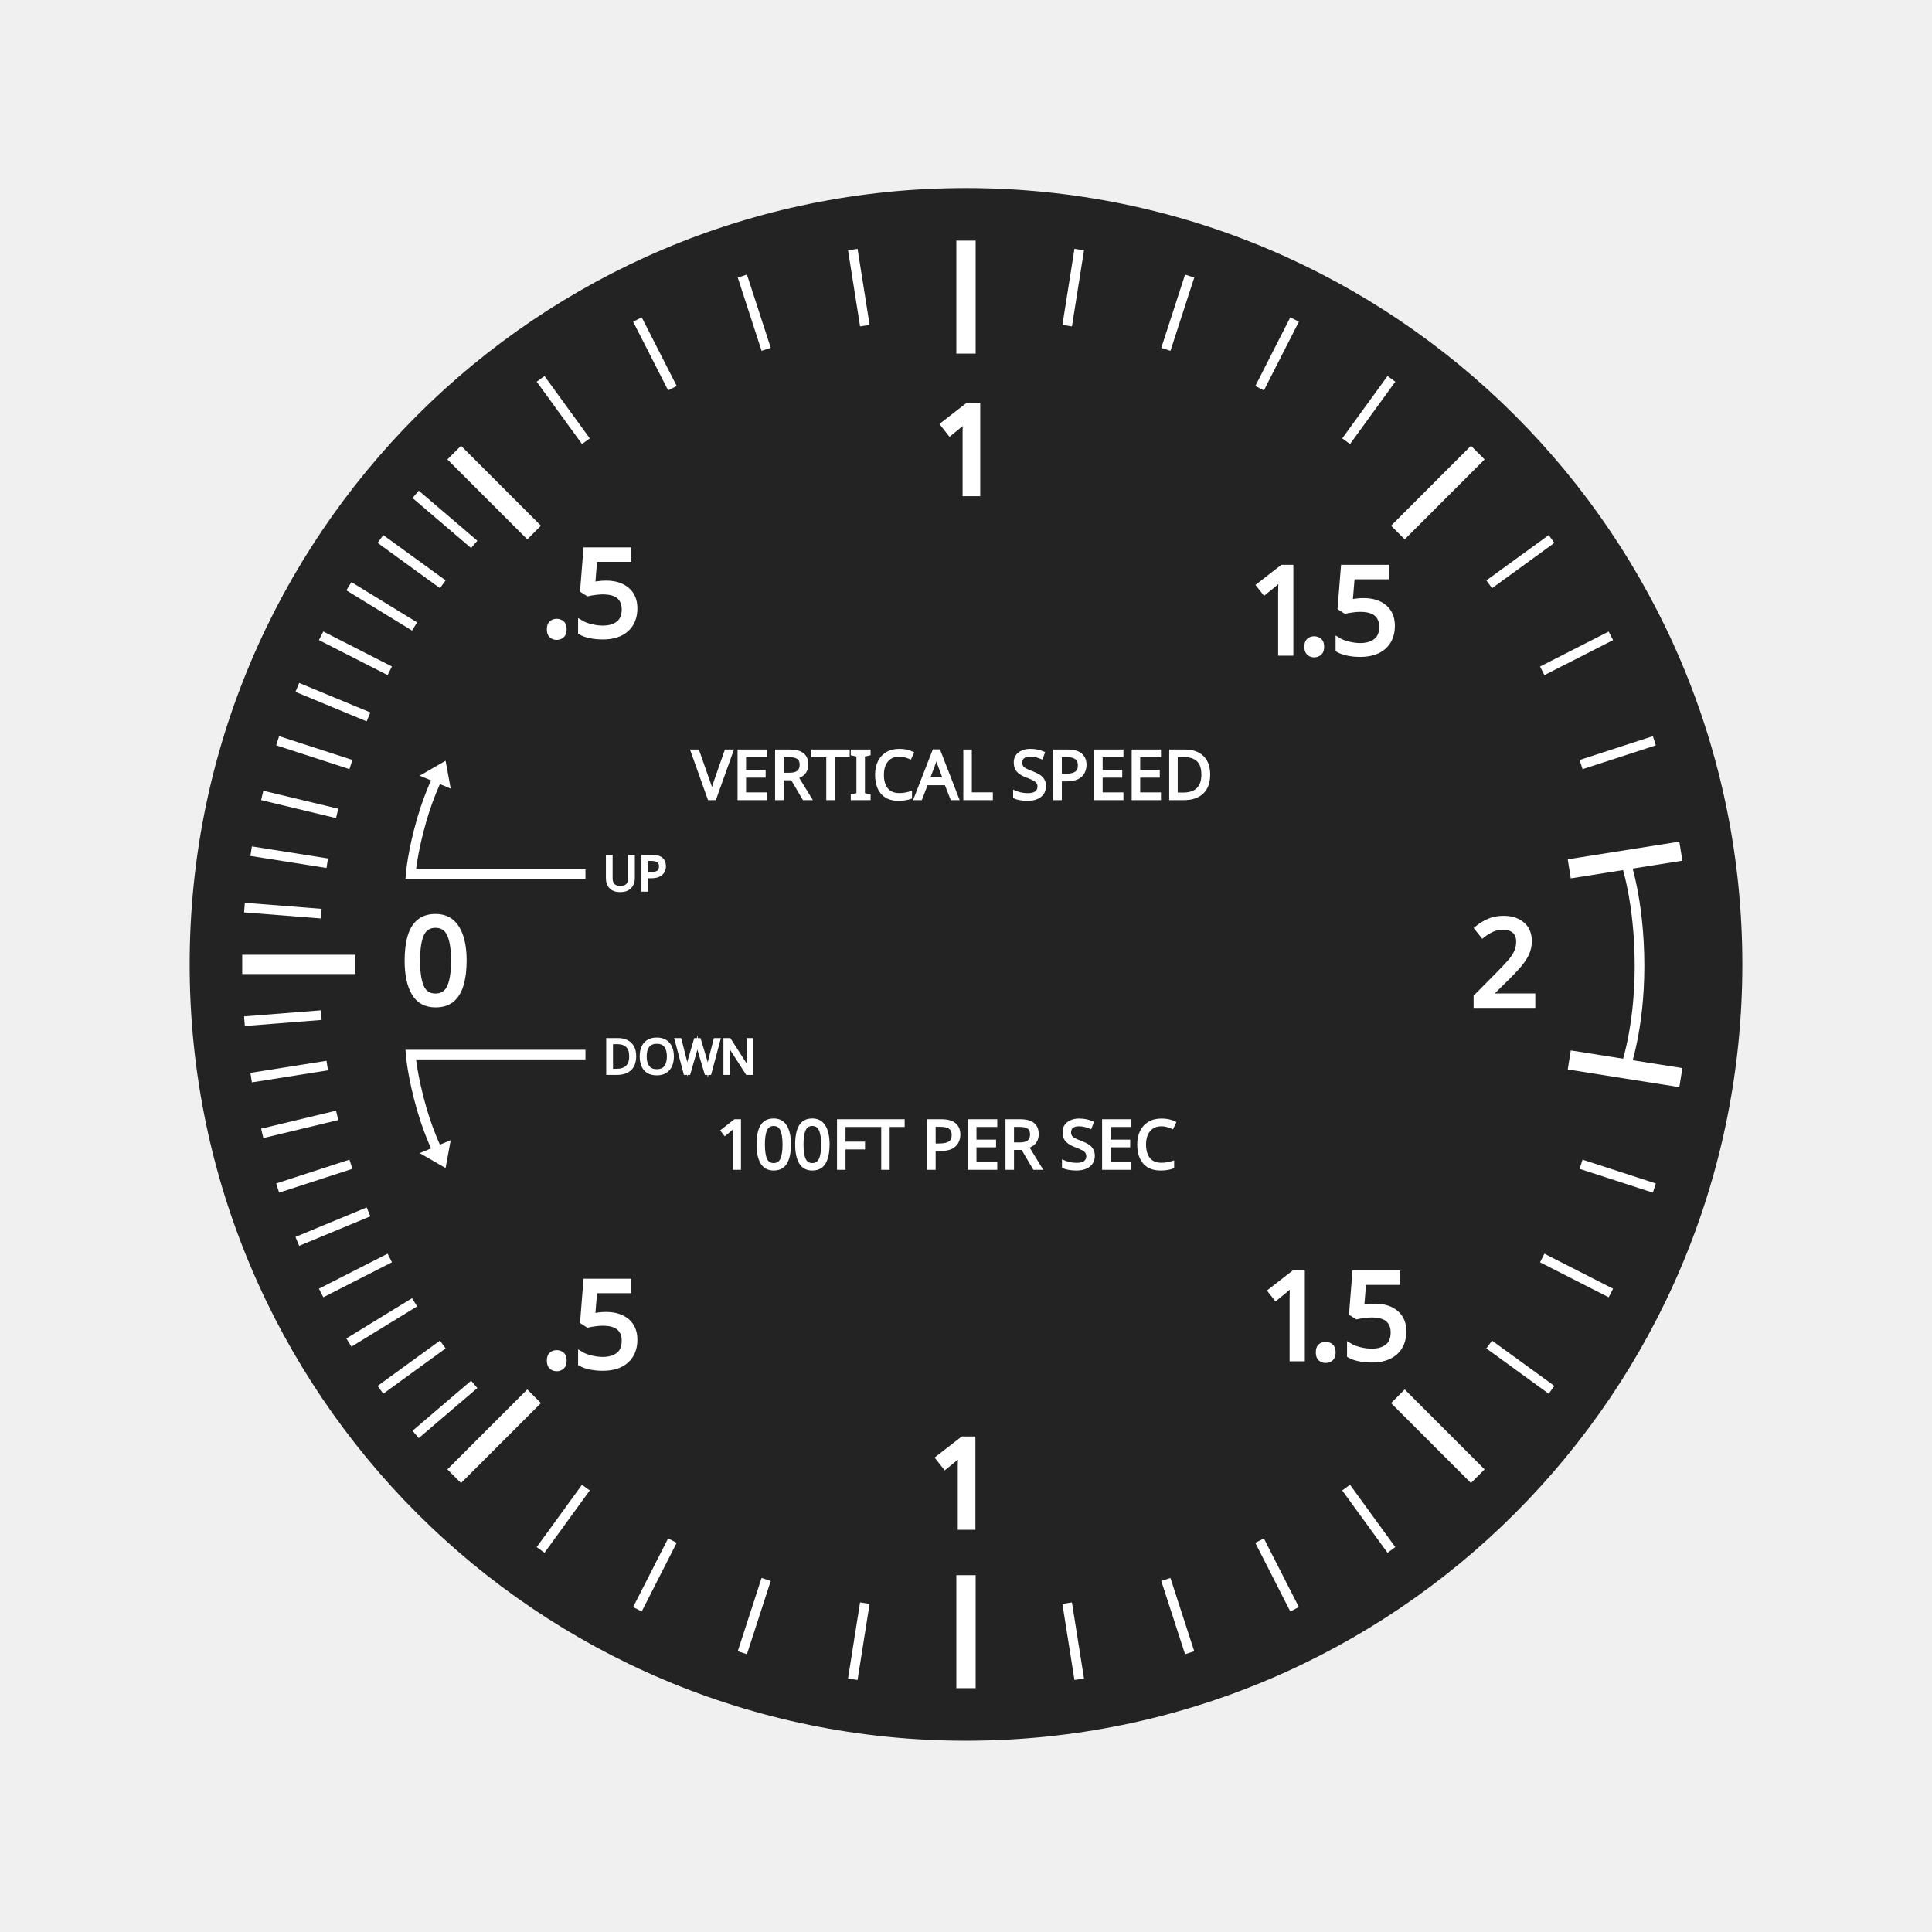
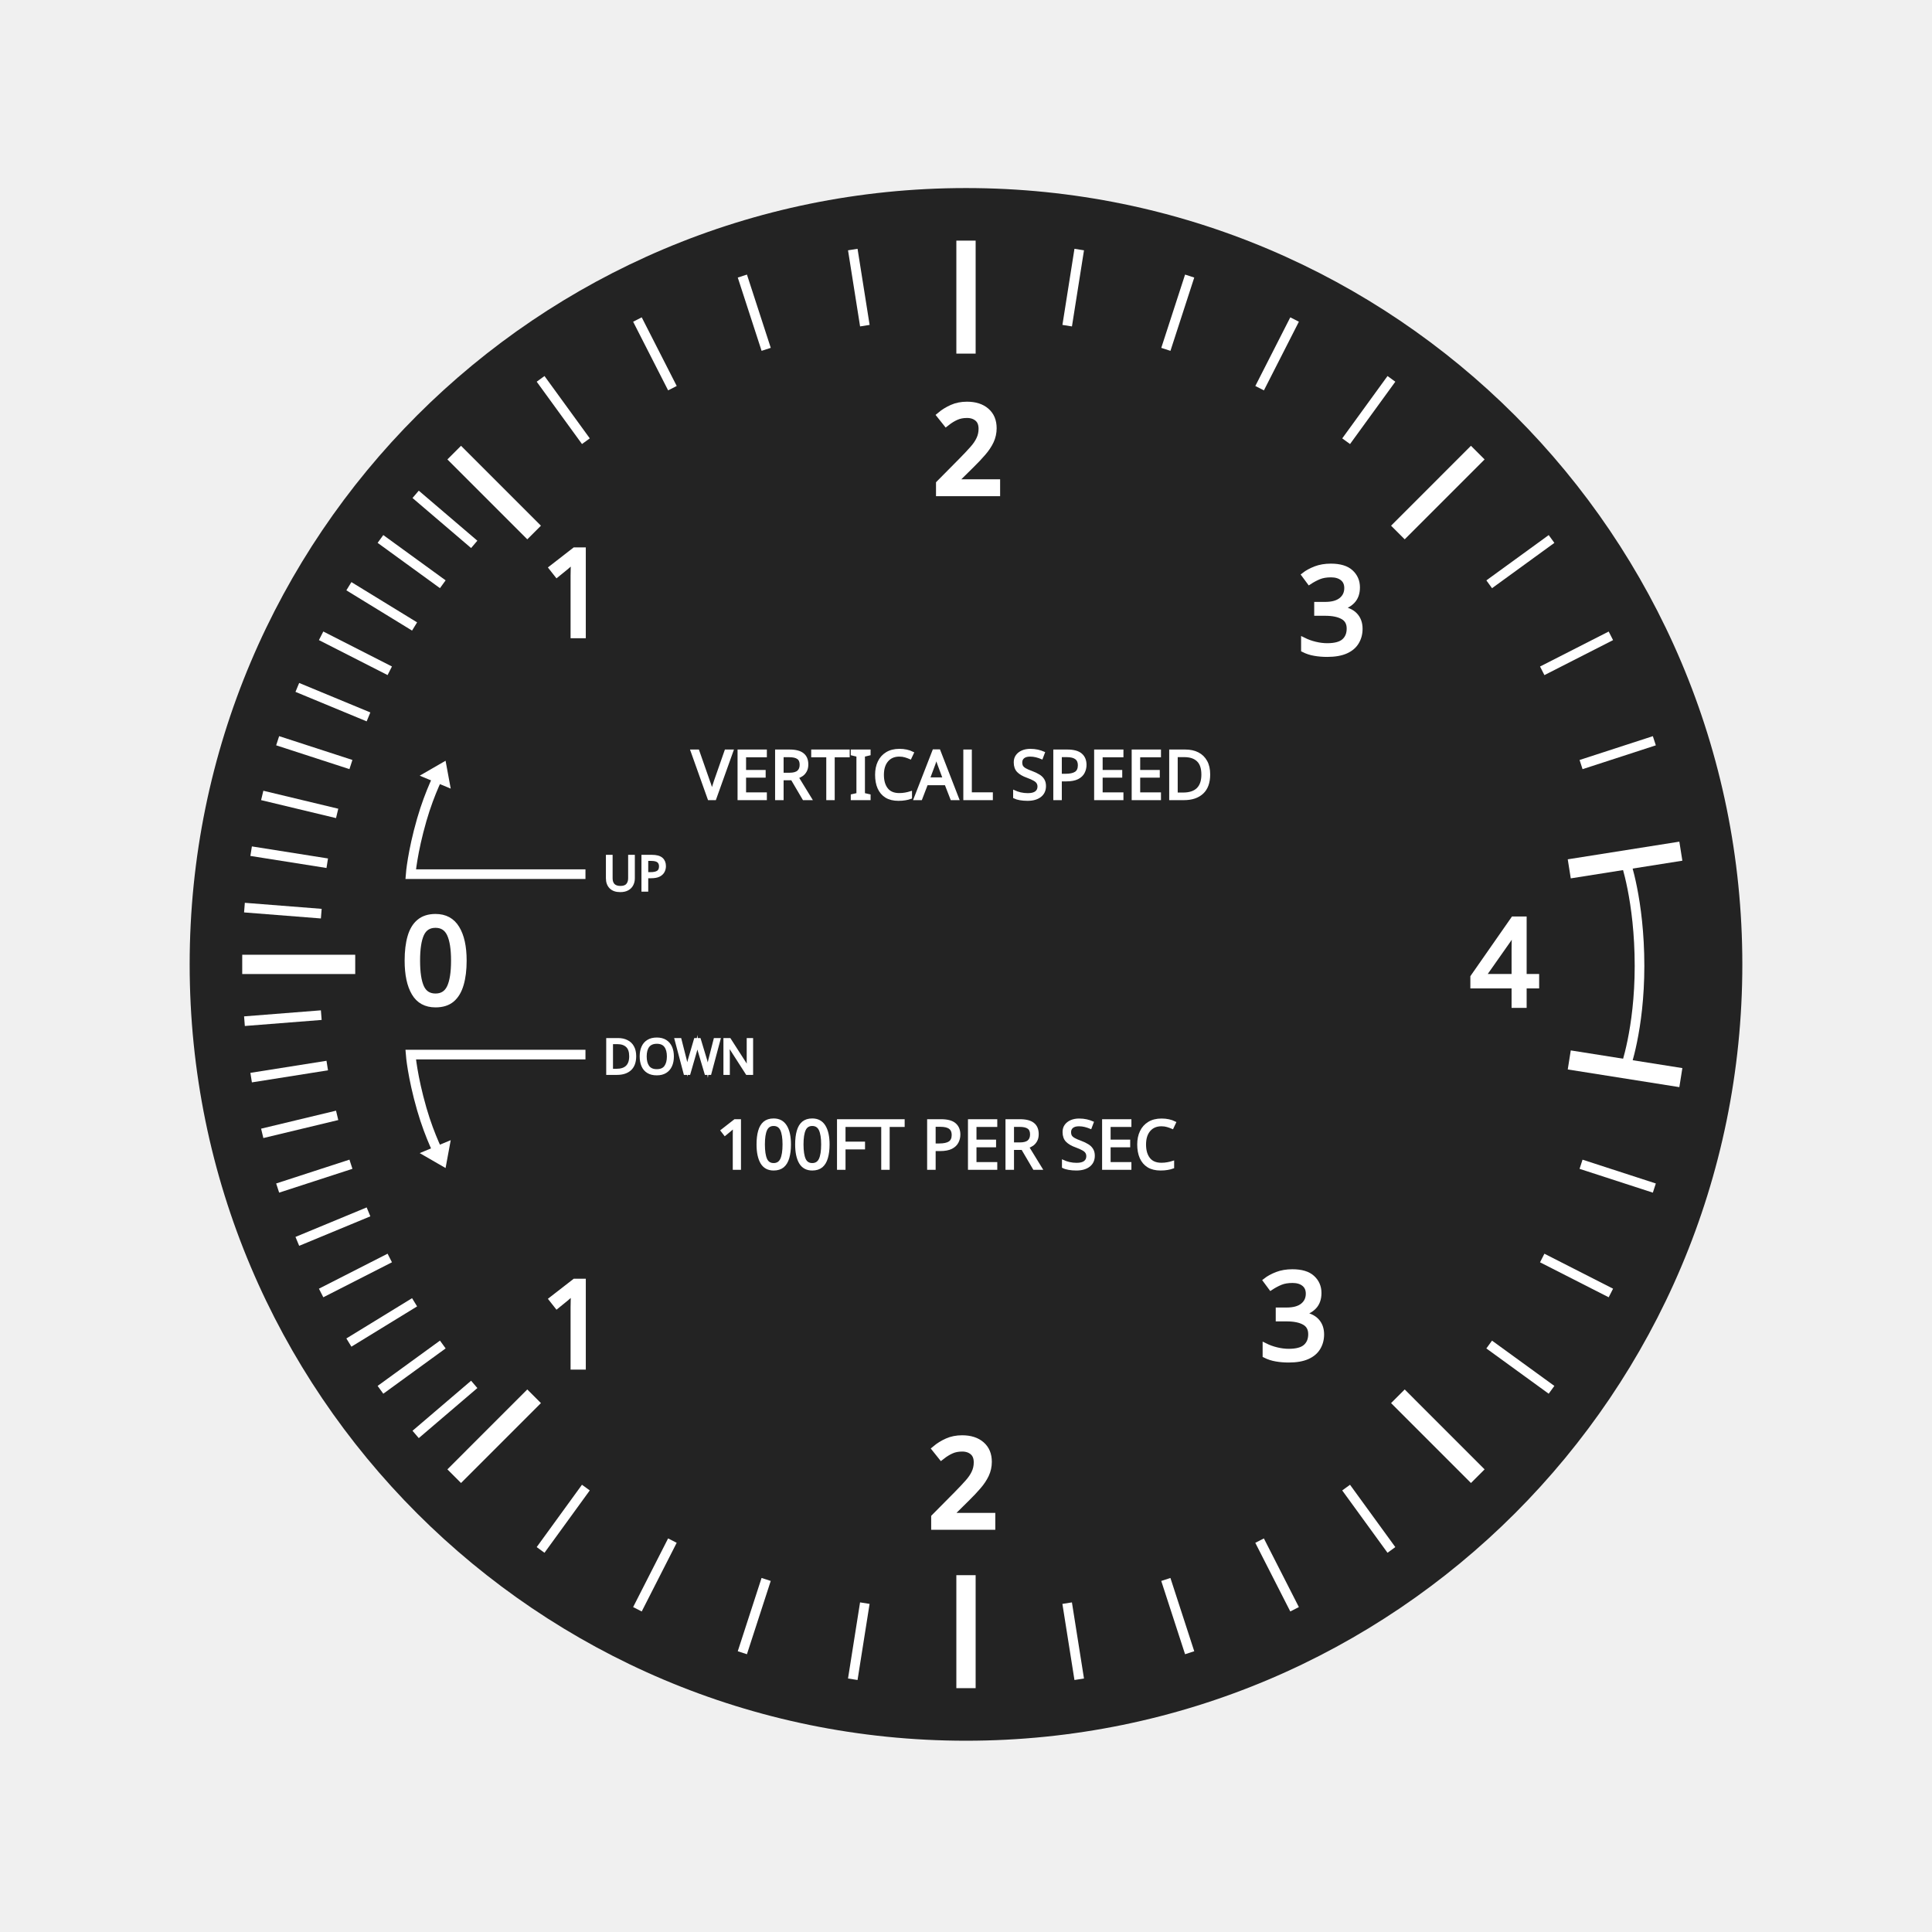
<svg xmlns="http://www.w3.org/2000/svg" version="1.1" id="Layer_2" x="0px" y="0px" width="400.667px" height="400.666px" viewBox="0 0 400.667 400.666" enable-background="new 0 0 400.667 400.666" xml:space="preserve">
  <defs id="defs5697" />
  <filter filterUnits="objectBoundingBox" id="AI_Shadow_1">
    <feGaussianBlur stdDeviation="5" result="blur" in="SourceAlpha" id="feGaussianBlur5535" />
    <feOffset dy="0" dx="0" result="offsetBlurredAlpha" in="blur" id="feOffset5537" />
    <feMerge id="feMerge5543">
      <feMergeNode in="offsetBlurredAlpha" id="feMergeNode5539" />
      <feMergeNode in="SourceGraphic" id="feMergeNode5541" />
    </feMerge>
  </filter>
  <circle cx="200.333" cy="200" r="161" id="circle5546" fill="#232323" />
  <line fill="none" stroke="#FFFFFF" stroke-width="4" stroke-miterlimit="10" x1="50.234" y1="200" x2="73.667" y2="200" id="line5548" />
  <line fill="none" stroke="#FFFFFF" stroke-width="4" stroke-miterlimit="10" x1="94.197" y1="93.864" x2="110.767" y2="110.434" id="line5550" />
  <line fill="none" stroke="#FFFFFF" stroke-width="4" stroke-miterlimit="10" x1="200.333" y1="49.902" x2="200.333" y2="73.334" id="line5552" />
  <line fill="none" stroke="#FFFFFF" stroke-width="4" stroke-miterlimit="10" x1="306.468" y1="93.865" x2="289.9" y2="110.434" id="line5554" />
  <line fill="none" stroke="#FFFFFF" stroke-width="4" stroke-miterlimit="10" x1="348.583" y1="223.481" x2="325.44" y2="219.814" id="line5556" />
  <line fill="none" stroke="#FFFFFF" stroke-width="4" stroke-miterlimit="10" x1="348.583" y1="176.521" x2="325.44" y2="180.185" id="line5558" />
  <line fill="none" stroke="#FFFFFF" stroke-width="4" stroke-miterlimit="10" x1="306.467" y1="306.137" x2="289.9" y2="289.566" id="line5560" />
  <line fill="none" stroke="#FFFFFF" stroke-width="4" stroke-miterlimit="10" x1="200.332" y1="350.1" x2="200.333" y2="326.666" id="line5562" />
  <line fill="none" stroke="#FFFFFF" stroke-width="4" stroke-miterlimit="10" x1="94.196" y1="306.137" x2="110.767" y2="289.566" id="line5564" />
  <line fill="none" stroke="#FFFFFF" stroke-width="2" stroke-miterlimit="10" x1="50.697" y1="188.224" x2="66.627" y2="189.477" id="line5566" />
  <line fill="none" stroke="#FFFFFF" stroke-width="2" stroke-miterlimit="10" x1="52.082" y1="176.52" x2="67.865" y2="179.019" id="line5568" />
  <line fill="none" stroke="#FFFFFF" stroke-width="2" stroke-miterlimit="10" x1="54.381" y1="164.96" x2="69.919" y2="168.689" id="line5570" />
  <line fill="none" stroke="#FFFFFF" stroke-width="2" stroke-miterlimit="10" x1="57.581" y1="153.616" x2="72.777" y2="158.554" id="line5572" />
  <line fill="none" stroke="#FFFFFF" stroke-width="2" stroke-miterlimit="10" x1="61.66" y1="142.559" x2="76.422" y2="148.674" id="line5574" />
  <line fill="none" stroke="#FFFFFF" stroke-width="2" stroke-miterlimit="10" x1="66.594" y1="131.855" x2="80.831" y2="139.11" id="line5576" />
  <line fill="none" stroke="#FFFFFF" stroke-width="2" stroke-miterlimit="10" x1="72.353" y1="121.572" x2="85.977" y2="129.922" id="line5578" />
  <line fill="none" stroke="#FFFFFF" stroke-width="2" stroke-miterlimit="10" x1="78.9" y1="111.772" x2="91.827" y2="121.165" id="line5580" />
  <line fill="none" stroke="#FFFFFF" stroke-width="2" stroke-miterlimit="10" x1="86.197" y1="102.517" x2="98.347" y2="112.895" id="line5582" />
  <line fill="none" stroke="#FFFFFF" stroke-width="2" stroke-miterlimit="10" x1="50.697" y1="211.777" x2="66.627" y2="210.523" id="line5584" />
  <line fill="none" stroke="#FFFFFF" stroke-width="2" stroke-miterlimit="10" x1="52.083" y1="223.481" x2="67.866" y2="220.98" id="line5586" />
  <line fill="none" stroke="#FFFFFF" stroke-width="2" stroke-miterlimit="10" x1="54.382" y1="235.041" x2="69.92" y2="231.309" id="line5588" />
  <line fill="none" stroke="#FFFFFF" stroke-width="2" stroke-miterlimit="10" x1="57.582" y1="246.384" x2="72.779" y2="241.444" id="line5590" />
  <line fill="none" stroke="#FFFFFF" stroke-width="2" stroke-miterlimit="10" x1="61.661" y1="257.441" x2="76.423" y2="251.324" id="line5592" />
  <line fill="none" stroke="#FFFFFF" stroke-width="2" stroke-miterlimit="10" x1="66.595" y1="268.144" x2="80.833" y2="260.887" id="line5594" />
  <line fill="none" stroke="#FFFFFF" stroke-width="2" stroke-miterlimit="10" x1="72.354" y1="278.427" x2="85.978" y2="270.075" id="line5596" />
  <line fill="none" stroke="#FFFFFF" stroke-width="2" stroke-miterlimit="10" x1="78.902" y1="288.226" x2="91.829" y2="278.831" id="line5598" />
  <line fill="none" stroke="#FFFFFF" stroke-width="2" stroke-miterlimit="10" x1="86.199" y1="297.481" x2="98.348" y2="287.101" id="line5600" />
  <line fill="none" stroke="#FFFFFF" stroke-width="2" stroke-miterlimit="10" x1="112.11" y1="321.432" x2="121.5" y2="308.502" id="line5602" />
  <line fill="none" stroke="#FFFFFF" stroke-width="2" stroke-miterlimit="10" x1="132.192" y1="333.738" x2="139.444" y2="319.499" id="line5604" />
  <line fill="none" stroke="#FFFFFF" stroke-width="2" stroke-miterlimit="10" x1="153.952" y1="342.751" x2="158.887" y2="327.553" id="line5606" />
  <line fill="none" stroke="#FFFFFF" stroke-width="2" stroke-miterlimit="10" x1="176.853" y1="348.25" x2="179.351" y2="332.466" id="line5608" />
  <line fill="none" stroke="#FFFFFF" stroke-width="2" stroke-miterlimit="10" x1="223.814" y1="348.25" x2="221.312" y2="332.467" id="line5610" />
  <line fill="none" stroke="#FFFFFF" stroke-width="2" stroke-miterlimit="10" x1="246.716" y1="342.751" x2="241.776" y2="327.555" id="line5612" />
  <line fill="none" stroke="#FFFFFF" stroke-width="2" stroke-miterlimit="10" x1="268.476" y1="333.738" x2="261.219" y2="319.501" id="line5614" />
  <line fill="none" stroke="#FFFFFF" stroke-width="2" stroke-miterlimit="10" x1="288.558" y1="321.432" x2="279.164" y2="308.506" id="line5616" />
  <line fill="none" stroke="#FFFFFF" stroke-width="2" stroke-miterlimit="10" x1="321.764" y1="288.227" x2="308.834" y2="278.836" id="line5618" />
  <line fill="none" stroke="#FFFFFF" stroke-width="2" stroke-miterlimit="10" x1="334.071" y1="268.145" x2="319.832" y2="260.892" id="line5620" />
  <line fill="none" stroke="#FFFFFF" stroke-width="2" stroke-miterlimit="10" x1="343.084" y1="246.385" x2="327.886" y2="241.449" id="line5622" />
  <line fill="none" stroke="#FFFFFF" stroke-width="2" stroke-miterlimit="10" x1="343.085" y1="153.621" x2="327.888" y2="158.561" id="line5624" />
  <line fill="none" stroke="#FFFFFF" stroke-width="2" stroke-miterlimit="10" x1="334.072" y1="131.861" x2="319.834" y2="139.117" id="line5626" />
  <line fill="none" stroke="#FFFFFF" stroke-width="2" stroke-miterlimit="10" x1="321.765" y1="111.778" x2="308.838" y2="121.173" id="line5628" />
  <line fill="none" stroke="#FFFFFF" stroke-width="2" stroke-miterlimit="10" x1="288.559" y1="78.572" x2="279.168" y2="91.502" id="line5630" />
  <line fill="none" stroke="#FFFFFF" stroke-width="2" stroke-miterlimit="10" x1="268.477" y1="66.266" x2="261.225" y2="80.505" id="line5632" />
  <line fill="none" stroke="#FFFFFF" stroke-width="2" stroke-miterlimit="10" x1="246.717" y1="57.253" x2="241.782" y2="72.451" id="line5634" />
  <line fill="none" stroke="#FFFFFF" stroke-width="2" stroke-miterlimit="10" x1="223.815" y1="51.754" x2="221.318" y2="67.538" id="line5636" />
  <line fill="none" stroke="#FFFFFF" stroke-width="2" stroke-miterlimit="10" x1="176.855" y1="51.754" x2="179.357" y2="67.537" id="line5638" />
  <line fill="none" stroke="#FFFFFF" stroke-width="2" stroke-miterlimit="10" x1="153.953" y1="57.252" x2="158.893" y2="72.449" id="line5640" />
  <line fill="none" stroke="#FFFFFF" stroke-width="2" stroke-miterlimit="10" x1="132.193" y1="66.266" x2="139.45" y2="80.502" id="line5642" />
  <line fill="none" stroke="#FFFFFF" stroke-width="2" stroke-miterlimit="10" x1="112.111" y1="78.572" x2="121.505" y2="91.498" id="line5644" />
  <g display="none" filter="url(#AI_Shadow_1)" id="g5650">
    <path display="inline" fill="#232323" d="M200.333,33.5c-91.956,0-166.5,74.544-166.5,166.5s74.544,166.5,166.5,166.5   c91.957,0,166.5-74.544,166.5-166.5S292.29,33.5,200.333,33.5z M200.667,350.099c-82.714,0-149.767-67.053-149.767-149.767   c0-82.713,67.053-149.767,149.767-149.767s149.767,67.053,149.767,149.767C350.433,283.046,283.38,350.099,200.667,350.099z" id="path5646" />
    <path display="inline" fill="none" stroke="#353535" stroke-width="1.3" stroke-miterlimit="10" d="M200.333,33.5   c-91.956,0-166.5,74.544-166.5,166.5s74.544,166.5,166.5,166.5c91.957,0,166.5-74.544,166.5-166.5S292.29,33.5,200.333,33.5z    M200.667,350.099c-82.714,0-149.767-67.053-149.767-149.767c0-82.713,67.053-149.767,149.767-149.767   s149.767,67.053,149.767,149.767C350.433,283.046,283.38,350.099,200.667,350.099z" id="path5648" />
  </g>
  <path fill="none" stroke="#FFFFFF" stroke-width="2" stroke-miterlimit="10" d="M337.011,178.353c0,0,3,8.314,3,21.98  c0,13.167-3,21.315-3,21.315" id="path5652" />
  <text transform="matrix(1 0 0 1 83.1968 208.1665)" fill="#FFFFFF" stroke="#FFFFFF" stroke-miterlimit="10" font-family="sans-serif" font-size="25" id="text5654">0</text>
  <path fill="none" stroke="#FFFFFF" stroke-width="2" stroke-miterlimit="10" d="M121.417,181.292h-36.25  c0,0,0.342-4.491,2.306-11.307c1.694-5.881,3.944-10.068,3.944-10.068" id="path5656" />
  <polygon fill="#FFFFFF" stroke="#FFFFFF" stroke-miterlimit="10" points="92.042,158.554 88.167,160.792 92.813,162.73 " id="polygon5658" />
  <path fill="none" stroke="#FFFFFF" stroke-width="2" stroke-miterlimit="10" d="M121.417,218.708h-36.25  c0,0,0.342,4.491,2.306,11.307c1.694,5.881,3.944,10.068,3.944,10.068" id="path5660" />
  <polygon fill="#FFFFFF" stroke="#FFFFFF" stroke-miterlimit="10" points="92.042,241.446 88.167,239.208 92.813,237.27 " id="polygon5662" />
  <text transform="matrix(1 0 0 1 125.0005 184.6665)" fill="#FFFFFF" stroke="#FFFFFF" stroke-width="0.5" stroke-miterlimit="10" font-family="sans-serif" font-size="10" id="text5664">UP</text>
  <text transform="matrix(1 0 0 1 125.0005 222.6665)" fill="#FFFFFF" stroke="#FFFFFF" stroke-width="0.5" stroke-miterlimit="10" font-family="sans-serif" font-size="10" id="text5666">DOWN</text>
-   <text transform="matrix(1 0 0 1 193.6592 102.1489)" fill="#FFFFFF" stroke="#FFFFFF" stroke-width="1.5" stroke-miterlimit="10" font-family="sans-serif" font-size="25" id="text5668">1</text>
-   <text transform="matrix(1 0 0 1 192.6592 316.4985)" fill="#FFFFFF" stroke="#FFFFFF" stroke-width="1.5" stroke-miterlimit="10" font-family="sans-serif" font-size="25" id="text5670">1</text>
-   <text transform="matrix(1 0 0 1 112.1099 131.8608)" fill="#FFFFFF" stroke="#FFFFFF" stroke-miterlimit="10" font-family="sans-serif" font-size="25" id="text5672">.5</text>
-   <text transform="matrix(1 0 0 1 112.1108 283.5313)" fill="#FFFFFF" stroke="#FFFFFF" stroke-miterlimit="10" font-family="sans-serif" font-size="25" id="text5674">.5</text>
-   <text transform="matrix(1 0 0 1 258.8477 135.4829)" id="text5680">
-     <tspan x="0" y="0" fill="#FFFFFF" stroke="#FFFFFF" stroke-miterlimit="10" font-family="sans-serif" font-size="25" letter-spacing="-3" id="tspan5676">1</tspan>
-     <tspan x="10.355" y="0" fill="#FFFFFF" stroke="#FFFFFF" stroke-miterlimit="10" font-family="sans-serif" font-size="25" id="tspan5678">.5</tspan>
+   <text transform="translate(193.6592,102.1489)" stroke-miterlimit="10" font-size="25" id="text5668" style="font-size:25px;font-family:sans-serif;fill:#ffffff;stroke:#ffffff;stroke-width:1.5;stroke-miterlimit:10">2</text>
+   <text transform="translate(192.6592,316.4985)" stroke-miterlimit="10" font-size="25" id="text5670" style="font-size:25px;font-family:sans-serif;fill:#ffffff;stroke:#ffffff;stroke-width:1.5;stroke-miterlimit:10">2</text>
+   <text transform="translate(112.1099,131.8608)" stroke-miterlimit="10" font-size="25" id="text5672" style="font-size:25px;font-family:sans-serif;fill:#ffffff;stroke:#ffffff;stroke-miterlimit:10">1</text>
+   <text transform="translate(112.1108,283.5313)" stroke-miterlimit="10" font-size="25" id="text5674" style="font-size:25px;font-family:sans-serif;fill:#ffffff;stroke:#ffffff;stroke-miterlimit:10">1</text>
+   <text transform="translate(258.8477,135.4829)" id="text5680">
+     <tspan x="10.355" y="0" stroke-miterlimit="10" font-size="25" id="tspan5678" style="font-size:25px;font-family:sans-serif;fill:#ffffff;stroke:#ffffff;stroke-miterlimit:10">3</tspan>
  </text>
-   <text transform="matrix(1 0 0 1 261.2246 281.8164)" id="text5686">
-     <tspan x="0" y="0" fill="#FFFFFF" stroke="#FFFFFF" stroke-miterlimit="10" font-family="sans-serif" font-size="25" letter-spacing="-3" id="tspan5682">1</tspan>
-     <tspan x="10.355" y="0" fill="#FFFFFF" stroke="#FFFFFF" stroke-miterlimit="10" font-family="sans-serif" font-size="25" id="tspan5684">.5</tspan>
+   <text transform="translate(261.2246,281.8164)" id="text5686">
+     <tspan x="0" y="0" stroke-miterlimit="10" font-size="25" letter-spacing="-3" id="tspan5682" style="font-size:25px;font-family:sans-serif;letter-spacing:-3;fill:#ffffff;stroke:#ffffff;stroke-miterlimit:10">3</tspan>
  </text>
-   <text transform="matrix(1 0 0 1 304.8989 208.5229)" fill="#FFFFFF" stroke="#FFFFFF" stroke-miterlimit="10" font-family="sans-serif" font-size="25" letter-spacing="-3" id="text5688">2</text>
+   <text transform="translate(304.8989,208.5229)" stroke-miterlimit="10" font-size="25" letter-spacing="-3" id="text5688" style="font-size:25px;font-family:sans-serif;letter-spacing:-3;fill:#ffffff;stroke:#ffffff;stroke-miterlimit:10">4</text>
  <text transform="matrix(1 0 0 1 143.4497 165.6895)" fill="#FFFFFF" stroke="#FFFFFF" stroke-width="0.5" stroke-miterlimit="10" font-family="sans-serif" font-size="14" id="text5690">VERTICAL SPEED</text>
  <text stroke-miterlimit="10" font-size="14" id="text5692" x="148.45" y="242.358" style="font-style:normal;font-variant:normal;font-weight:normal;font-stretch:normal;font-size:14px;font-family:sans-serif;-inkscape-font-specification:'sans-serif, Normal';font-variant-ligatures:normal;font-variant-caps:normal;font-variant-numeric:normal;font-feature-settings:normal;text-align:start;writing-mode:lr-tb;text-anchor:start;fill:#ffffff;stroke:#ffffff;stroke-width:0.5;stroke-miterlimit:10">
    <tspan id="tspan5703" x="148.45" y="242.358">100FT PER SEC</tspan>
  </text>
</svg>
